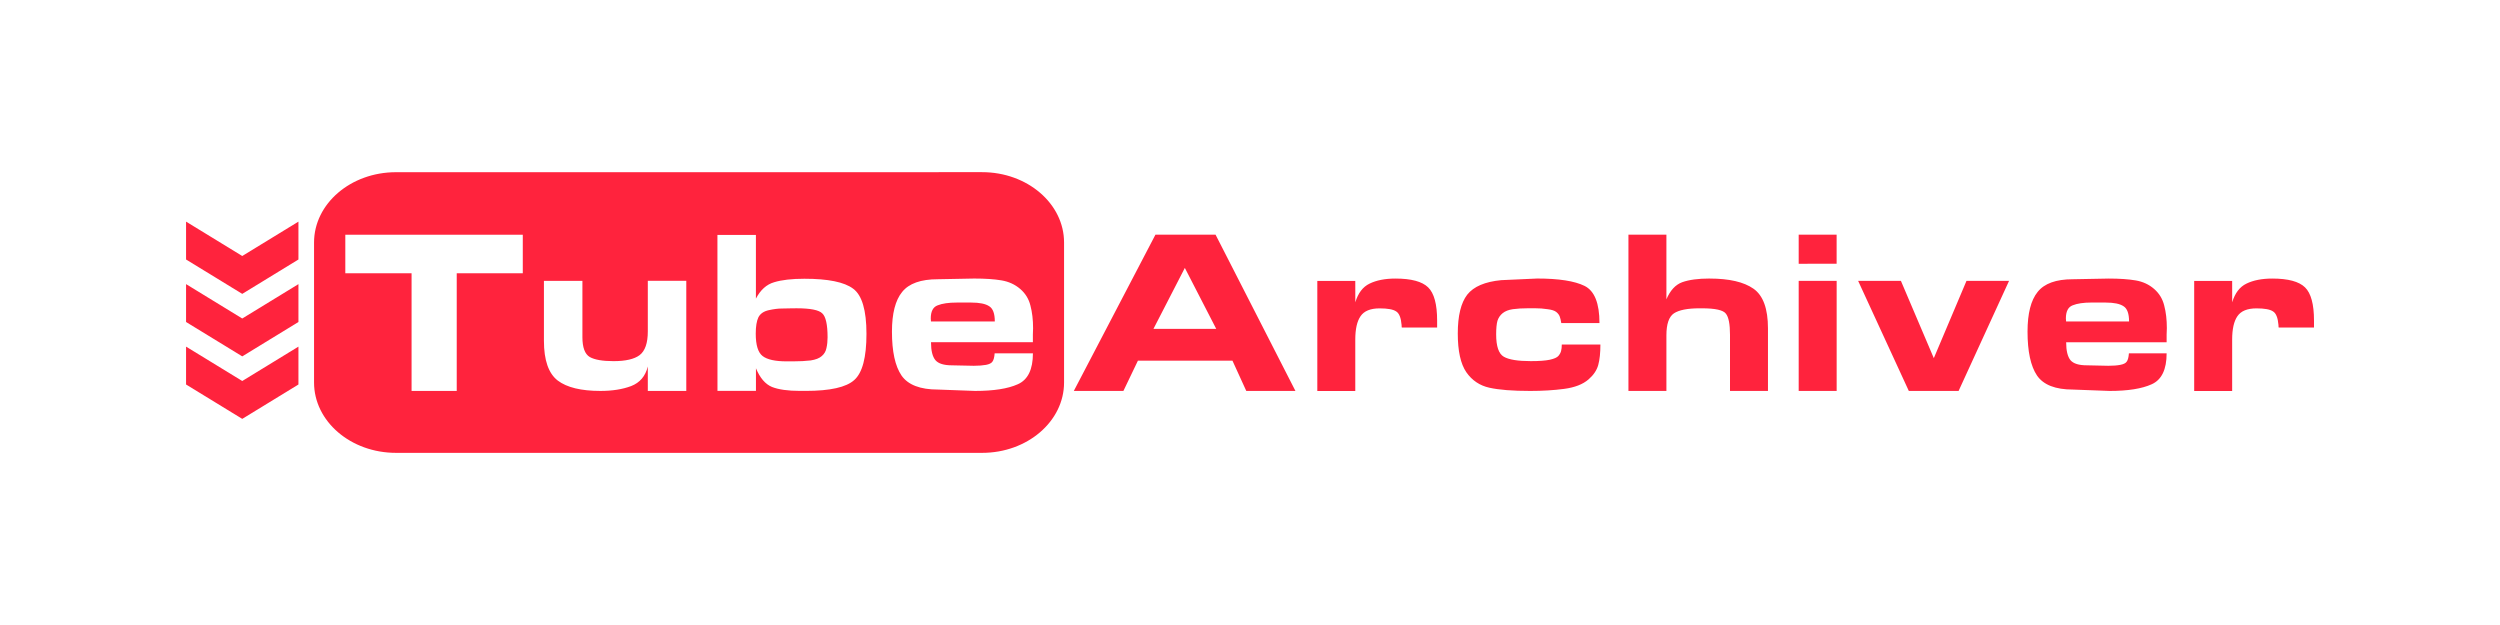
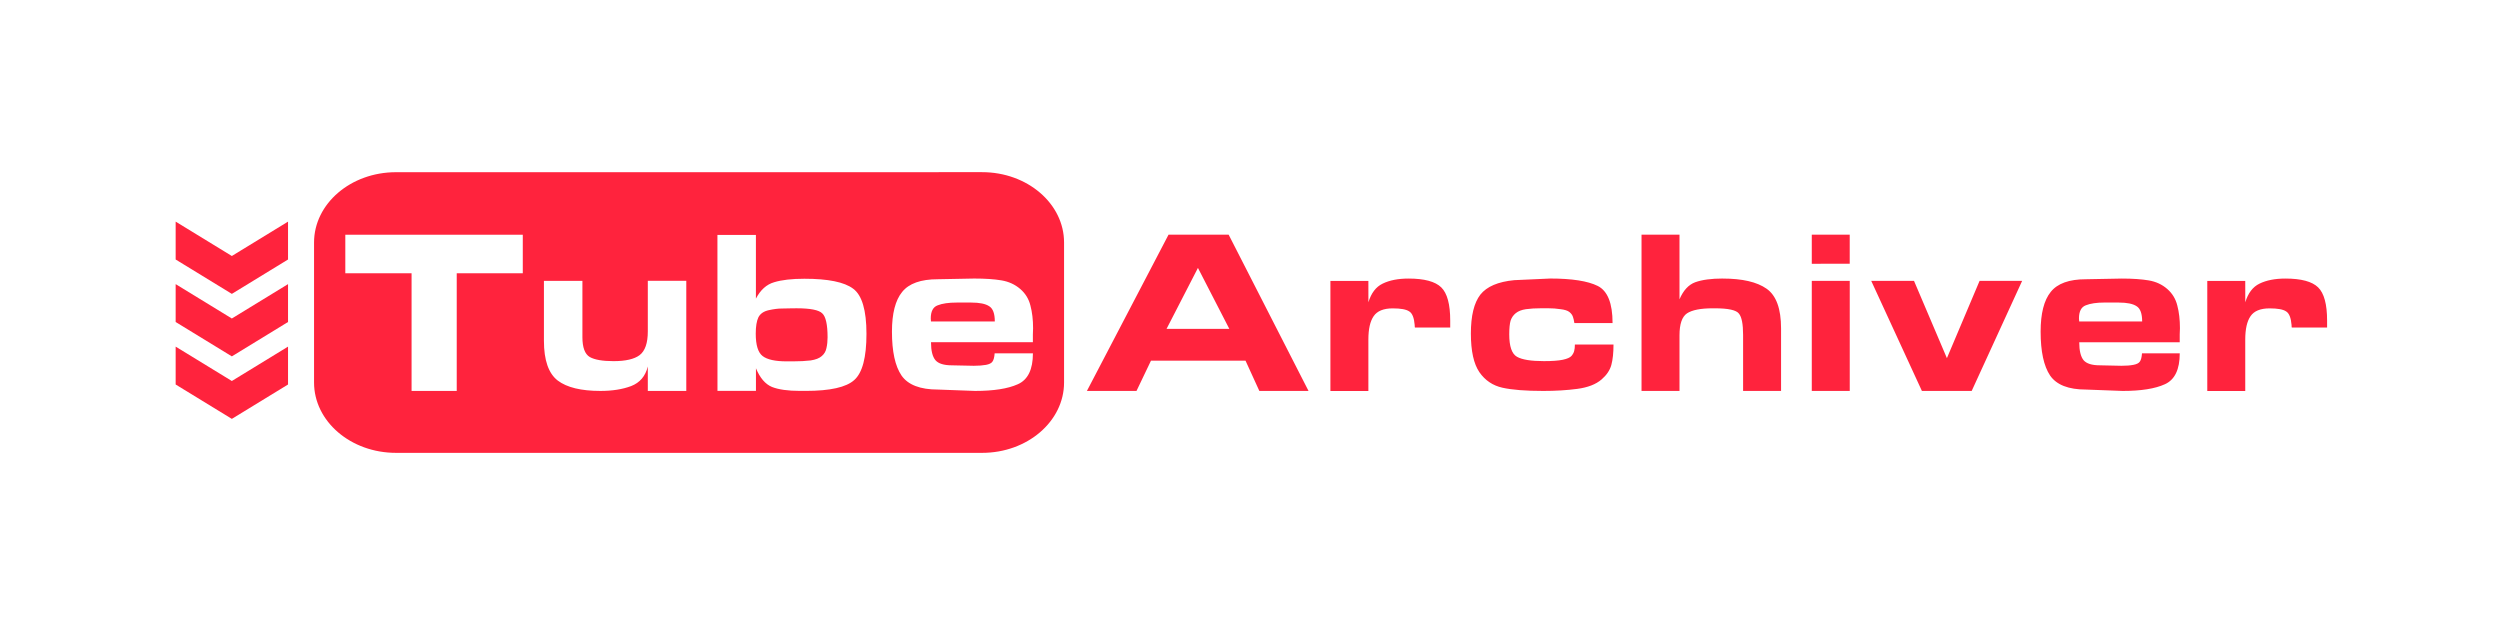
- <svg xmlns="http://www.w3.org/2000/svg" viewBox="27.95 22.49 80 20" width="240" height="60" role="img" aria-label="TubeArchiver">
-   <path fill="#ff233d" d="m 37.5,29.582 v 0.606 0.606 l -1.798,1.1 -1.798,-1.1 v -0.606 -0.606 l 1.798,1.1 z" />
-   <path fill="#ff233d" d="m 37.5,31.582 v 0.606 0.606 l -1.798,1.1 -1.798,-1.1 v -0.606 -0.606 l 1.798,1.1 z" />
-   <path fill="#ff233d" d="m 37.5,33.582 v 0.606 0.606 l -1.798,1.1 -1.798,-1.1 v -0.606 -0.606 l 1.798,1.1 z" />
-   <path fill="#ff233d" transform="matrix(1.311285,0,0,1.125295,-13.78185,-18.14007)" d="m 41.489,41.003 a 2,2 0 0 0 -2,2 v 3.981 a 2,2 0 0 0 2,2 h 14.303 a 2,2 0 0 0 2,-2 V 43.002 a 2,2 0 0 0 -2,-2 z m -1.237,1.778 h 4.331 v 1.096 h -1.612 v 3.347 h -1.102 v -3.347 h -1.617 z m 9.081,0.006 h 0.939 v 1.811 c 0.112,-0.249 0.26,-0.404 0.445,-0.466 0.185,-0.066 0.431,-0.099 0.738,-0.099 0.579,0 0.975,0.094 1.189,0.282 0.217,0.184 0.326,0.612 0.326,1.286 0,0.669 -0.099,1.107 -0.298,1.312 -0.195,0.206 -0.59,0.309 -1.183,0.309 h -0.141 c -0.293,0 -0.521,-0.037 -0.684,-0.112 -0.163,-0.079 -0.293,-0.256 -0.391,-0.531 v 0.643 h -0.939 z m 6.264,1.24 c 0.268,0 0.49,0.017 0.668,0.052 0.177,0.035 0.329,0.116 0.456,0.243 0.127,0.127 0.21,0.284 0.25,0.473 0.043,0.188 0.065,0.403 0.065,0.643 0,0.052 -0.002,0.112 -0.005,0.177 v 0.223 h -2.486 c 0,0.241 0.036,0.411 0.109,0.512 0.072,0.096 0.206,0.145 0.402,0.145 l 0.532,0.013 c 0.119,0 0.219,-0.009 0.299,-0.026 0.08,-0.018 0.132,-0.048 0.157,-0.092 0.029,-0.044 0.047,-0.122 0.054,-0.236 h 0.934 c 0,0.459 -0.123,0.753 -0.369,0.879 -0.242,0.127 -0.59,0.19 -1.042,0.19 l -0.906,-0.039 c -0.434,0 -0.731,-0.133 -0.89,-0.4 -0.156,-0.267 -0.233,-0.683 -0.233,-1.247 0,-0.516 0.083,-0.893 0.249,-1.129 0.166,-0.241 0.456,-0.361 0.869,-0.361 z m -10.498,0.066 h 0.939 v 1.601 c 0,0.293 0.06,0.481 0.179,0.564 0.119,0.079 0.313,0.118 0.581,0.118 0.293,0 0.505,-0.057 0.635,-0.17 0.134,-0.118 0.201,-0.343 0.201,-0.676 v -0.092 -1.346 h 0.939 v 3.131 h -0.939 v -0.696 c -0.058,0.276 -0.194,0.462 -0.407,0.558 -0.21,0.092 -0.46,0.138 -0.749,0.138 -0.47,0 -0.818,-0.098 -1.042,-0.295 -0.224,-0.201 -0.337,-0.577 -0.337,-1.129 z m 10.075,0.617 c -0.199,0 -0.354,0.026 -0.467,0.079 -0.112,0.048 -0.168,0.173 -0.168,0.374 l 0.005,0.085 h 1.558 c 0,-0.223 -0.045,-0.367 -0.136,-0.433 -0.09,-0.07 -0.237,-0.105 -0.44,-0.105 z m -4.017,0.164 c -0.09,0 -0.177,0.002 -0.26,0.006 -0.083,0 -0.186,0.015 -0.309,0.046 -0.123,0.031 -0.208,0.098 -0.255,0.203 -0.043,0.105 -0.065,0.26 -0.065,0.466 0,0.324 0.056,0.536 0.168,0.636 0.112,0.101 0.308,0.151 0.586,0.151 h 0.157 c 0.163,0 0.306,-0.009 0.429,-0.026 0.123,-0.022 0.214,-0.064 0.272,-0.125 0.062,-0.061 0.099,-0.138 0.114,-0.23 0.018,-0.092 0.027,-0.193 0.027,-0.302 0,-0.363 -0.044,-0.591 -0.13,-0.682 -0.083,-0.096 -0.291,-0.144 -0.624,-0.144 z" />
-   <path fill="#ff233d" d="M 63.899,35 H 62.312 L 64.924,30 h 1.924 l 2.556,5 h -1.573 l -0.442,-0.968 h -3.026 z m 0.962,-1.987 h 2.008 l -1.004,-1.95 z m 6.459,-0.849 c 0.089,-0.295 0.241,-0.495 0.456,-0.598 0.22,-0.108 0.496,-0.162 0.828,-0.162 0.505,0 0.854,0.094 1.046,0.281 0.192,0.187 0.288,0.542 0.288,1.064 v 0.222 h -1.13 c -0.005,-0.015 -0.007,-0.042 -0.007,-0.081 -0.019,-0.231 -0.077,-0.377 -0.176,-0.436 -0.094,-0.064 -0.269,-0.096 -0.527,-0.096 -0.295,0 -0.498,0.084 -0.611,0.251 -0.112,0.162 -0.168,0.411 -0.168,0.746 v 1.647 h -1.215 v -3.523 h 1.215 z m 7.463,2.467 c -0.183,0.158 -0.442,0.258 -0.779,0.303 -0.332,0.044 -0.695,0.066 -1.088,0.066 -0.562,0 -0.997,-0.034 -1.306,-0.103 -0.309,-0.069 -0.555,-0.234 -0.737,-0.495 -0.183,-0.266 -0.274,-0.679 -0.274,-1.241 0,-0.566 0.101,-0.98 0.302,-1.241 0.206,-0.261 0.569,-0.416 1.088,-0.465 l 1.151,-0.052 c 0.693,0 1.198,0.079 1.516,0.236 0.318,0.158 0.477,0.554 0.477,1.189 h -1.222 c -0.014,-0.089 -0.03,-0.158 -0.049,-0.207 -0.019,-0.054 -0.056,-0.103 -0.112,-0.148 -0.056,-0.044 -0.15,-0.074 -0.281,-0.089 -0.126,-0.02 -0.262,-0.03 -0.407,-0.03 h -0.197 c -0.197,0 -0.365,0.01 -0.505,0.03 -0.136,0.02 -0.243,0.062 -0.323,0.126 -0.08,0.064 -0.136,0.145 -0.168,0.244 -0.028,0.098 -0.042,0.244 -0.042,0.436 0,0.384 0.082,0.623 0.246,0.716 0.164,0.094 0.452,0.14 0.864,0.14 0.267,0 0.468,-0.015 0.604,-0.044 0.14,-0.03 0.234,-0.071 0.281,-0.126 0.047,-0.059 0.075,-0.113 0.084,-0.162 0.014,-0.049 0.021,-0.116 0.021,-0.199 h 1.236 c 0,0.266 -0.023,0.485 -0.07,0.657 -0.047,0.167 -0.15,0.32 -0.309,0.458 z m 3.875,-3.227 c 0.627,0 1.095,0.108 1.404,0.325 0.309,0.217 0.463,0.64 0.463,1.27 v 2.001 h -1.215 v -1.795 c 0,-0.345 -0.044,-0.571 -0.133,-0.679 -0.084,-0.113 -0.339,-0.17 -0.765,-0.17 h -0.077 c -0.384,0 -0.658,0.054 -0.821,0.162 -0.159,0.108 -0.239,0.342 -0.239,0.702 v 0.273 1.507 H 80.06 V 30 h 1.215 v 2.068 c 0.122,-0.286 0.29,-0.468 0.505,-0.547 0.22,-0.079 0.513,-0.118 0.878,-0.118 z m 2.85,-0.473 V 30.465 30 h 0.607 0.607 v 0.465 0.465 H 86.116 Z m 0,4.069 v -3.523 h 1.215 v 3.523 z m 3.524,0 -1.622,-3.523 h 1.369 l 1.053,2.474 1.046,-2.474 h 1.362 l -1.615,3.523 z m 6.424,-7e-6 -1.172,-0.044 c -0.562,0 -0.945,-0.15 -1.151,-0.451 -0.201,-0.3 -0.302,-0.768 -0.302,-1.403 0,-0.581 0.108,-1.004 0.323,-1.27 0.215,-0.271 0.59,-0.406 1.123,-0.406 l 1.151,-0.022 c 0.346,0 0.634,0.02 0.864,0.059 0.229,0.039 0.426,0.13 0.59,0.273 0.164,0.143 0.271,0.32 0.323,0.532 0.056,0.212 0.084,0.453 0.084,0.724 0,0.059 -0.002,0.126 -0.007,0.199 v 0.251 h -3.215 c 0,0.271 0.047,0.463 0.14,0.576 0.094,0.108 0.267,0.162 0.52,0.162 l 0.688,0.015 c 0.154,0 0.283,-0.01 0.386,-0.03 0.103,-0.02 0.171,-0.054 0.204,-0.103 0.037,-0.049 0.061,-0.138 0.07,-0.266 H 97.282 c 0,0.517 -0.159,0.847 -0.477,0.99 -0.314,0.143 -0.763,0.214 -1.348,0.214 z m -0.576,-2.829 c -0.257,0 -0.459,0.03 -0.604,0.089 -0.145,0.054 -0.218,0.194 -0.218,0.421 l 0.007,0.096 h 2.015 c 0,-0.251 -0.059,-0.414 -0.176,-0.487 -0.117,-0.079 -0.307,-0.118 -0.569,-0.118 z m 4.5,-0.007 c 0.089,-0.295 0.241,-0.495 0.456,-0.598 0.22,-0.108 0.496,-0.162 0.828,-0.162 0.505,0 0.854,0.094 1.046,0.281 0.192,0.187 0.288,0.542 0.288,1.064 v 0.222 h -1.13 c -0.005,-0.015 -0.007,-0.042 -0.007,-0.081 -0.019,-0.231 -0.077,-0.377 -0.176,-0.436 -0.094,-0.064 -0.269,-0.096 -0.527,-0.096 -0.295,0 -0.498,0.084 -0.611,0.251 -0.112,0.162 -0.168,0.411 -0.168,0.746 v 1.647 h -1.215 v -3.523 h 1.215 z" />
+ <svg xmlns="http://www.w3.org/2000/svg" viewBox="27.95 22.49 80 20" width="240" height="60" role="img" aria-label="TubeArchiver" version="1.1" id="svg5">
+   <defs id="defs5" />
+   <path fill="#ff233d" d="m 37.167,29.582 v 0.606 0.606 l -1.798,1.1 -1.798,-1.1 v -0.606 -0.606 l 1.798,1.1 z" id="path1" />
+   <path fill="#ff233d" d="m 37.167,31.582 v 0.606 0.606 l -1.798,1.1 -1.798,-1.1 v -0.606 -0.606 l 1.798,1.1 z" id="path2" />
+   <path fill="#ff233d" d="m 37.167,33.582 v 0.606 0.606 l -1.798,1.1 -1.798,-1.1 v -0.606 -0.606 l 1.798,1.1 z" id="path3" />
+   <path fill="#ff233d" transform="matrix(1.311285,0,0,1.125295,-13.78185,-18.14007)" d="m 41.489,41.003 a 2,2 0 0 0 -2,2 v 3.981 a 2,2 0 0 0 2,2 h 14.303 a 2,2 0 0 0 2,-2 V 43.002 a 2,2 0 0 0 -2,-2 z m -1.237,1.778 h 4.331 v 1.096 h -1.612 v 3.347 h -1.102 v -3.347 h -1.617 z m 9.081,0.006 h 0.939 v 1.811 c 0.112,-0.249 0.26,-0.404 0.445,-0.466 0.185,-0.066 0.431,-0.099 0.738,-0.099 0.579,0 0.975,0.094 1.189,0.282 0.217,0.184 0.326,0.612 0.326,1.286 0,0.669 -0.099,1.107 -0.298,1.312 -0.195,0.206 -0.59,0.309 -1.183,0.309 h -0.141 c -0.293,0 -0.521,-0.037 -0.684,-0.112 -0.163,-0.079 -0.293,-0.256 -0.391,-0.531 v 0.643 h -0.939 z m 6.264,1.24 c 0.268,0 0.49,0.017 0.668,0.052 0.177,0.035 0.329,0.116 0.456,0.243 0.127,0.127 0.21,0.284 0.25,0.473 0.043,0.188 0.065,0.403 0.065,0.643 0,0.052 -0.002,0.112 -0.005,0.177 v 0.223 h -2.486 c 0,0.241 0.036,0.411 0.109,0.512 0.072,0.096 0.206,0.145 0.402,0.145 l 0.532,0.013 c 0.119,0 0.219,-0.009 0.299,-0.026 0.08,-0.018 0.132,-0.048 0.157,-0.092 0.029,-0.044 0.047,-0.122 0.054,-0.236 h 0.934 c 0,0.459 -0.123,0.753 -0.369,0.879 -0.242,0.127 -0.59,0.19 -1.042,0.19 l -0.906,-0.039 c -0.434,0 -0.731,-0.133 -0.89,-0.4 -0.156,-0.267 -0.233,-0.683 -0.233,-1.247 0,-0.516 0.083,-0.893 0.249,-1.129 0.166,-0.241 0.456,-0.361 0.869,-0.361 z m -10.498,0.066 h 0.939 v 1.601 c 0,0.293 0.06,0.481 0.179,0.564 0.119,0.079 0.313,0.118 0.581,0.118 0.293,0 0.505,-0.057 0.635,-0.17 0.134,-0.118 0.201,-0.343 0.201,-0.676 v -0.092 -1.346 h 0.939 v 3.131 h -0.939 v -0.696 c -0.058,0.276 -0.194,0.462 -0.407,0.558 -0.21,0.092 -0.46,0.138 -0.749,0.138 -0.47,0 -0.818,-0.098 -1.042,-0.295 -0.224,-0.201 -0.337,-0.577 -0.337,-1.129 z m 10.075,0.617 c -0.199,0 -0.354,0.026 -0.467,0.079 -0.112,0.048 -0.168,0.173 -0.168,0.374 l 0.005,0.085 h 1.558 c 0,-0.223 -0.045,-0.367 -0.136,-0.433 -0.09,-0.07 -0.237,-0.105 -0.44,-0.105 z m -4.017,0.164 c -0.09,0 -0.177,0.002 -0.26,0.006 -0.083,0 -0.186,0.015 -0.309,0.046 -0.123,0.031 -0.208,0.098 -0.255,0.203 -0.043,0.105 -0.065,0.26 -0.065,0.466 0,0.324 0.056,0.536 0.168,0.636 0.112,0.101 0.308,0.151 0.586,0.151 h 0.157 c 0.163,0 0.306,-0.009 0.429,-0.026 0.123,-0.022 0.214,-0.064 0.272,-0.125 0.062,-0.061 0.099,-0.138 0.114,-0.23 0.018,-0.092 0.027,-0.193 0.027,-0.302 0,-0.363 -0.044,-0.591 -0.13,-0.682 -0.083,-0.096 -0.291,-0.144 -0.624,-0.144 z" id="path4" />
+   <path fill="#ff233d" d="M 64.318,35 H 62.731 L 65.343,30 h 1.924 l 2.556,5 H 68.249 L 67.807,34.032 H 64.781 Z m 0.962,-1.987 h 2.008 l -1.004,-1.95 z m 6.459,-0.849 c 0.089,-0.295 0.241,-0.495 0.456,-0.598 0.22,-0.108 0.496,-0.162 0.828,-0.162 0.505,0 0.854,0.094 1.046,0.281 0.192,0.187 0.288,0.542 0.288,1.064 v 0.222 h -1.13 c -0.005,-0.015 -0.007,-0.042 -0.007,-0.081 -0.019,-0.231 -0.077,-0.377 -0.176,-0.436 -0.094,-0.064 -0.269,-0.096 -0.527,-0.096 -0.295,0 -0.498,0.084 -0.611,0.251 -0.112,0.162 -0.168,0.411 -0.168,0.746 v 1.647 h -1.215 v -3.523 h 1.215 z m 7.463,2.467 c -0.183,0.158 -0.442,0.258 -0.779,0.303 -0.332,0.044 -0.695,0.066 -1.088,0.066 -0.562,0 -0.997,-0.034 -1.306,-0.103 -0.309,-0.069 -0.555,-0.234 -0.737,-0.495 -0.183,-0.266 -0.274,-0.679 -0.274,-1.241 0,-0.566 0.101,-0.98 0.302,-1.241 0.206,-0.261 0.569,-0.416 1.088,-0.465 l 1.151,-0.052 c 0.693,0 1.198,0.079 1.516,0.236 0.318,0.158 0.477,0.554 0.477,1.189 h -1.222 c -0.014,-0.089 -0.03,-0.158 -0.049,-0.207 -0.019,-0.054 -0.056,-0.103 -0.112,-0.148 -0.056,-0.044 -0.15,-0.074 -0.281,-0.089 -0.126,-0.02 -0.262,-0.03 -0.407,-0.03 h -0.197 c -0.197,0 -0.365,0.01 -0.505,0.03 -0.136,0.02 -0.243,0.062 -0.323,0.126 -0.08,0.064 -0.136,0.145 -0.168,0.244 -0.028,0.098 -0.042,0.244 -0.042,0.436 0,0.384 0.082,0.623 0.246,0.716 0.164,0.094 0.452,0.14 0.864,0.14 0.267,0 0.468,-0.015 0.604,-0.044 0.14,-0.03 0.234,-0.071 0.281,-0.126 0.047,-0.059 0.075,-0.113 0.084,-0.162 0.014,-0.049 0.021,-0.116 0.021,-0.199 h 1.236 c 0,0.266 -0.023,0.485 -0.07,0.657 -0.047,0.167 -0.15,0.32 -0.309,0.458 z m 3.875,-3.227 c 0.627,0 1.095,0.108 1.404,0.325 0.309,0.217 0.463,0.64 0.463,1.27 v 2.001 h -1.215 v -1.795 c 0,-0.345 -0.044,-0.571 -0.133,-0.679 -0.084,-0.113 -0.339,-0.17 -0.765,-0.17 h -0.077 c -0.384,0 -0.658,0.054 -0.821,0.162 -0.159,0.108 -0.239,0.342 -0.239,0.702 v 0.273 1.507 H 80.479 V 30 h 1.215 v 2.068 c 0.122,-0.286 0.29,-0.468 0.505,-0.547 0.22,-0.079 0.513,-0.118 0.878,-0.118 z M 85.927,30.931 V 30.465 30 h 0.607 0.607 v 0.465 0.465 h -0.607 z m 0,4.069 v -3.523 h 1.215 v 3.523 z m 3.524,0 -1.622,-3.523 h 1.369 l 1.053,2.474 1.046,-2.474 h 1.362 l -1.615,3.523 z m 6.424,-7e-6 -1.172,-0.044 c -0.562,0 -0.945,-0.15 -1.151,-0.451 -0.201,-0.3 -0.302,-0.768 -0.302,-1.403 0,-0.581 0.108,-1.004 0.323,-1.27 0.215,-0.271 0.59,-0.406 1.123,-0.406 l 1.151,-0.022 c 0.346,0 0.634,0.02 0.864,0.059 0.229,0.039 0.426,0.13 0.59,0.273 0.164,0.143 0.271,0.32 0.323,0.532 0.056,0.212 0.084,0.453 0.084,0.724 0,0.059 -0.002,0.126 -0.007,0.199 v 0.251 H 94.486 c 0,0.271 0.047,0.463 0.14,0.576 0.094,0.108 0.267,0.162 0.52,0.162 l 0.688,0.015 c 0.154,0 0.283,-0.01 0.386,-0.03 0.103,-0.02 0.171,-0.054 0.204,-0.103 0.037,-0.049 0.061,-0.138 0.07,-0.266 h 1.208 c 0,0.517 -0.159,0.847 -0.477,0.99 -0.314,0.143 -0.763,0.214 -1.348,0.214 z m -0.576,-2.829 c -0.257,0 -0.459,0.03 -0.604,0.089 -0.145,0.054 -0.218,0.194 -0.218,0.421 l 0.007,0.096 h 2.015 c 0,-0.251 -0.059,-0.414 -0.176,-0.487 -0.117,-0.079 -0.307,-0.118 -0.569,-0.118 z m 4.5,-0.007 c 0.089,-0.295 0.241,-0.495 0.456,-0.598 0.22,-0.108 0.496,-0.162 0.828,-0.162 0.505,0 0.854,0.094 1.046,0.281 0.192,0.187 0.288,0.542 0.288,1.064 v 0.222 h -1.13 c -0.005,-0.015 -0.007,-0.042 -0.007,-0.081 -0.019,-0.231 -0.077,-0.377 -0.176,-0.436 -0.094,-0.064 -0.269,-0.096 -0.527,-0.096 -0.295,0 -0.498,0.084 -0.611,0.251 -0.112,0.162 -0.168,0.411 -0.168,0.746 v 1.647 h -1.215 v -3.523 h 1.215 z" id="path5" />
</svg>
